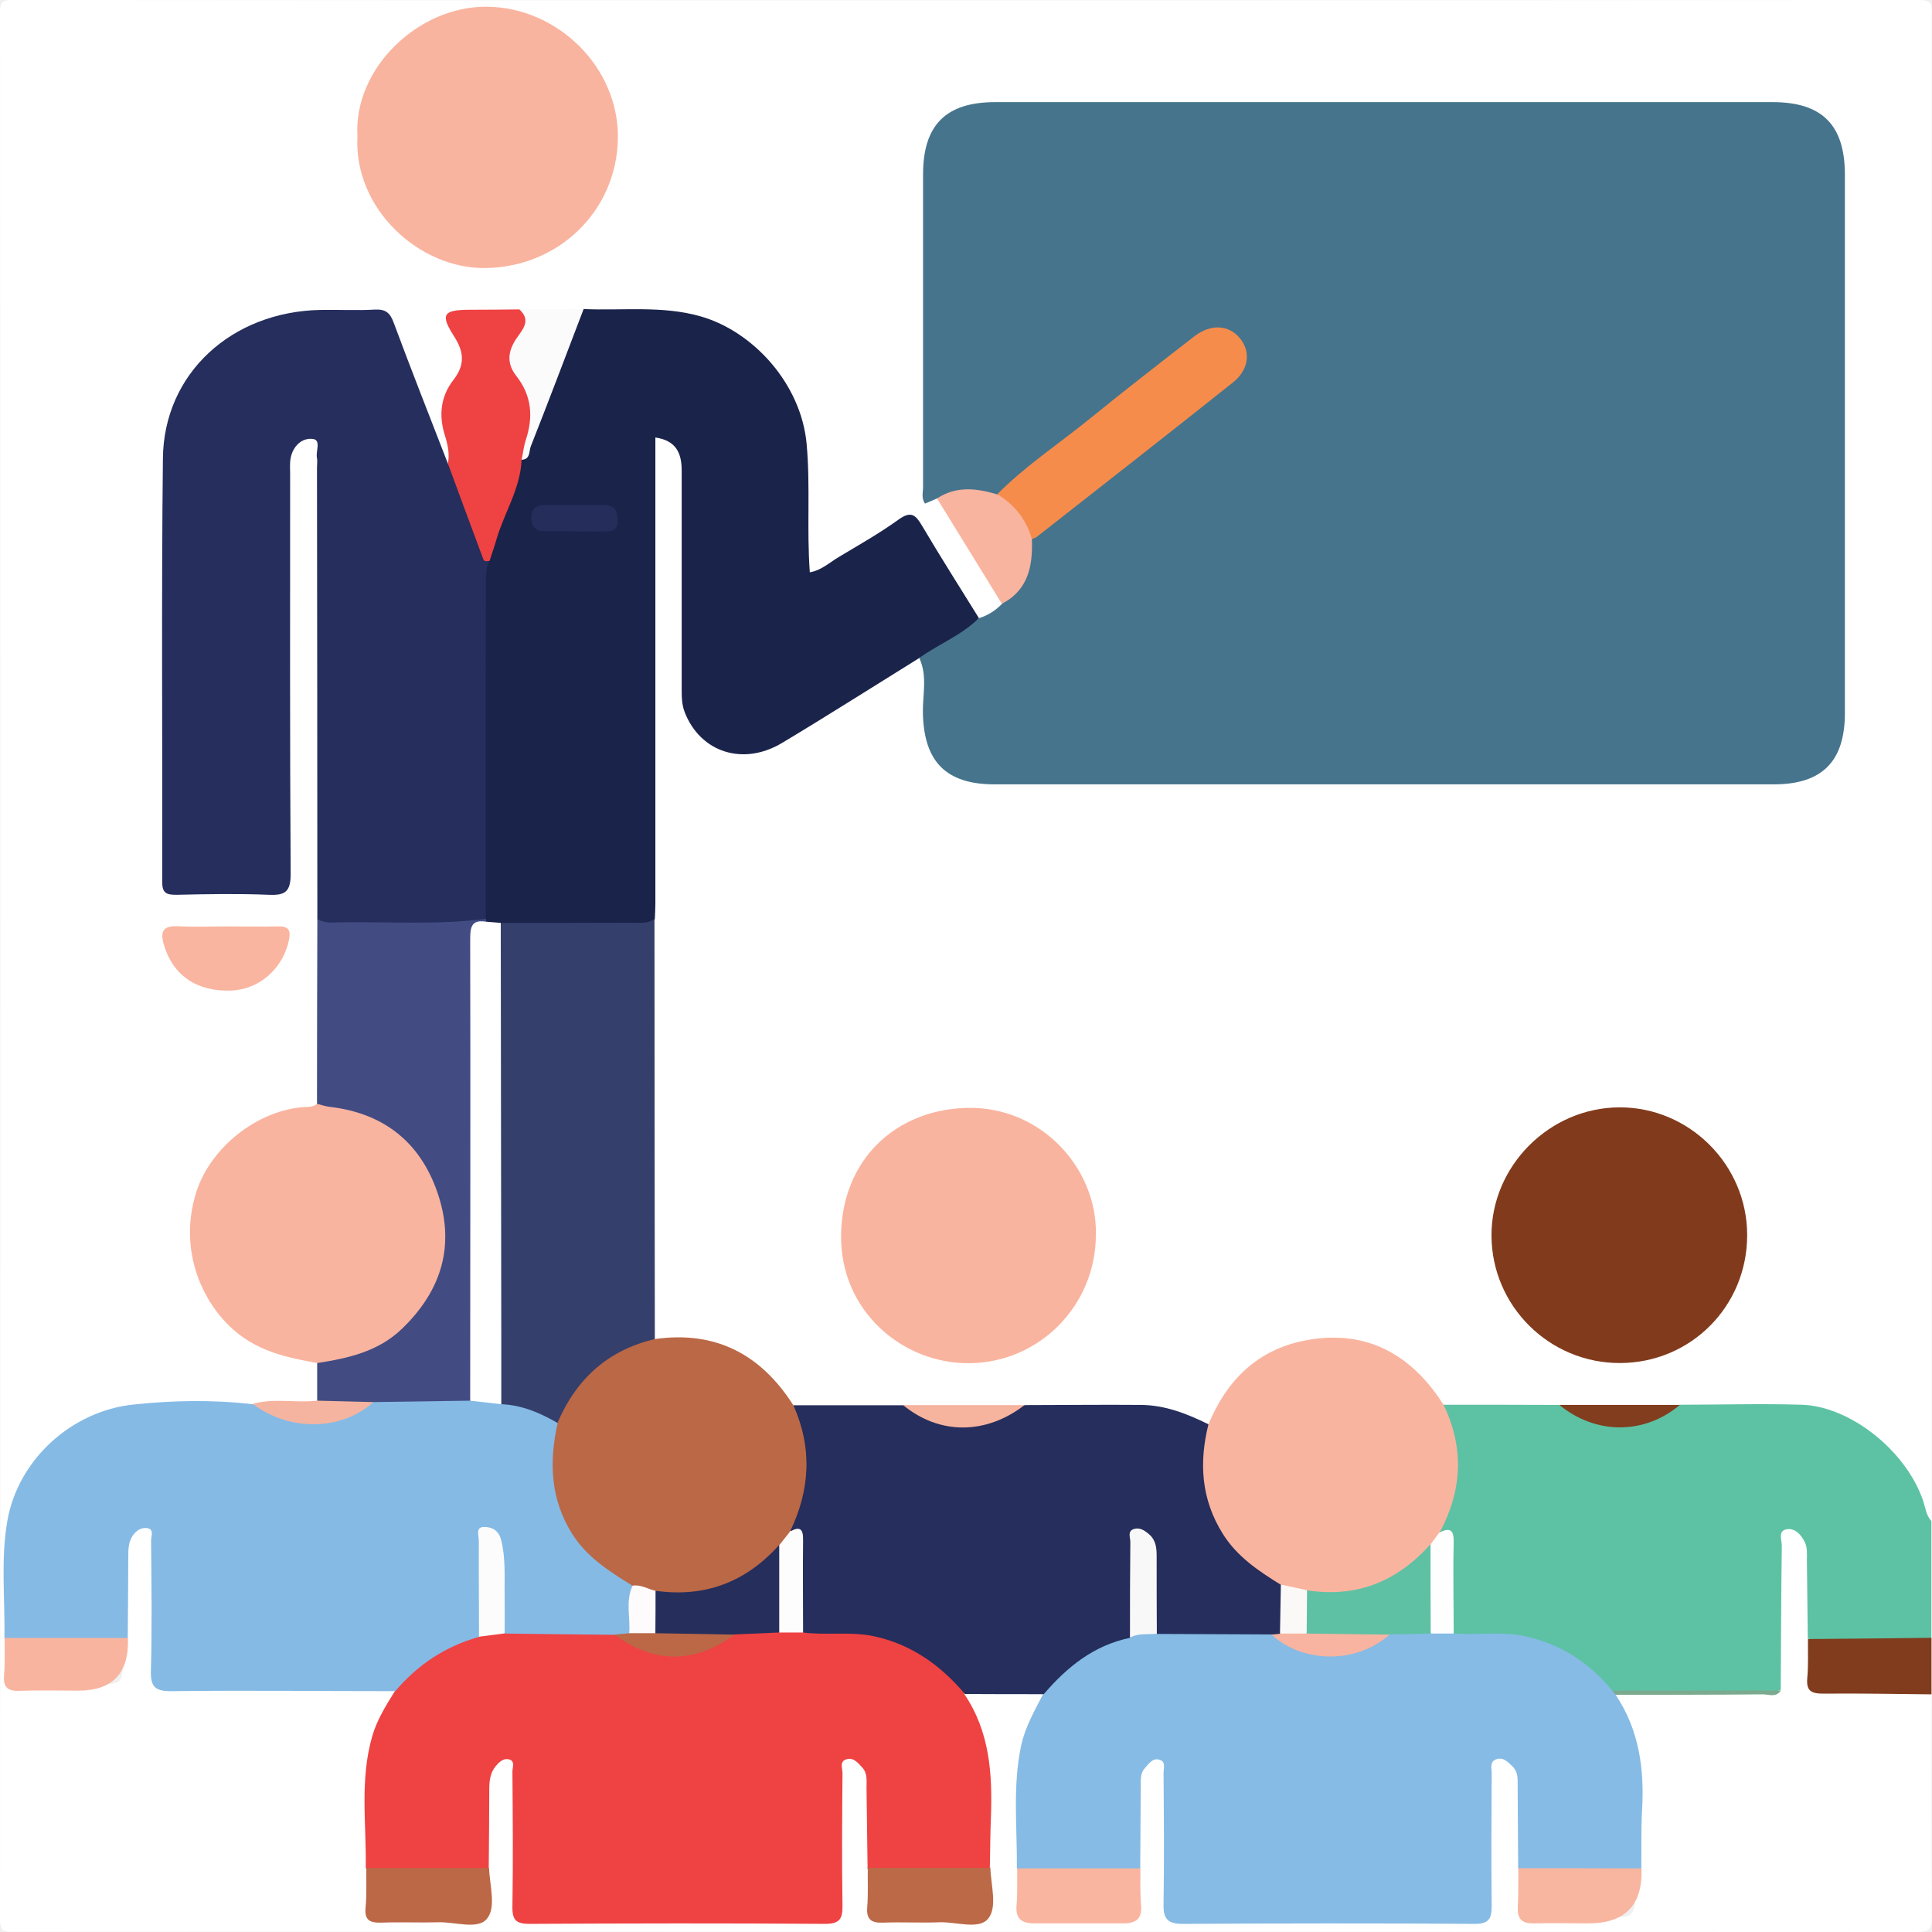
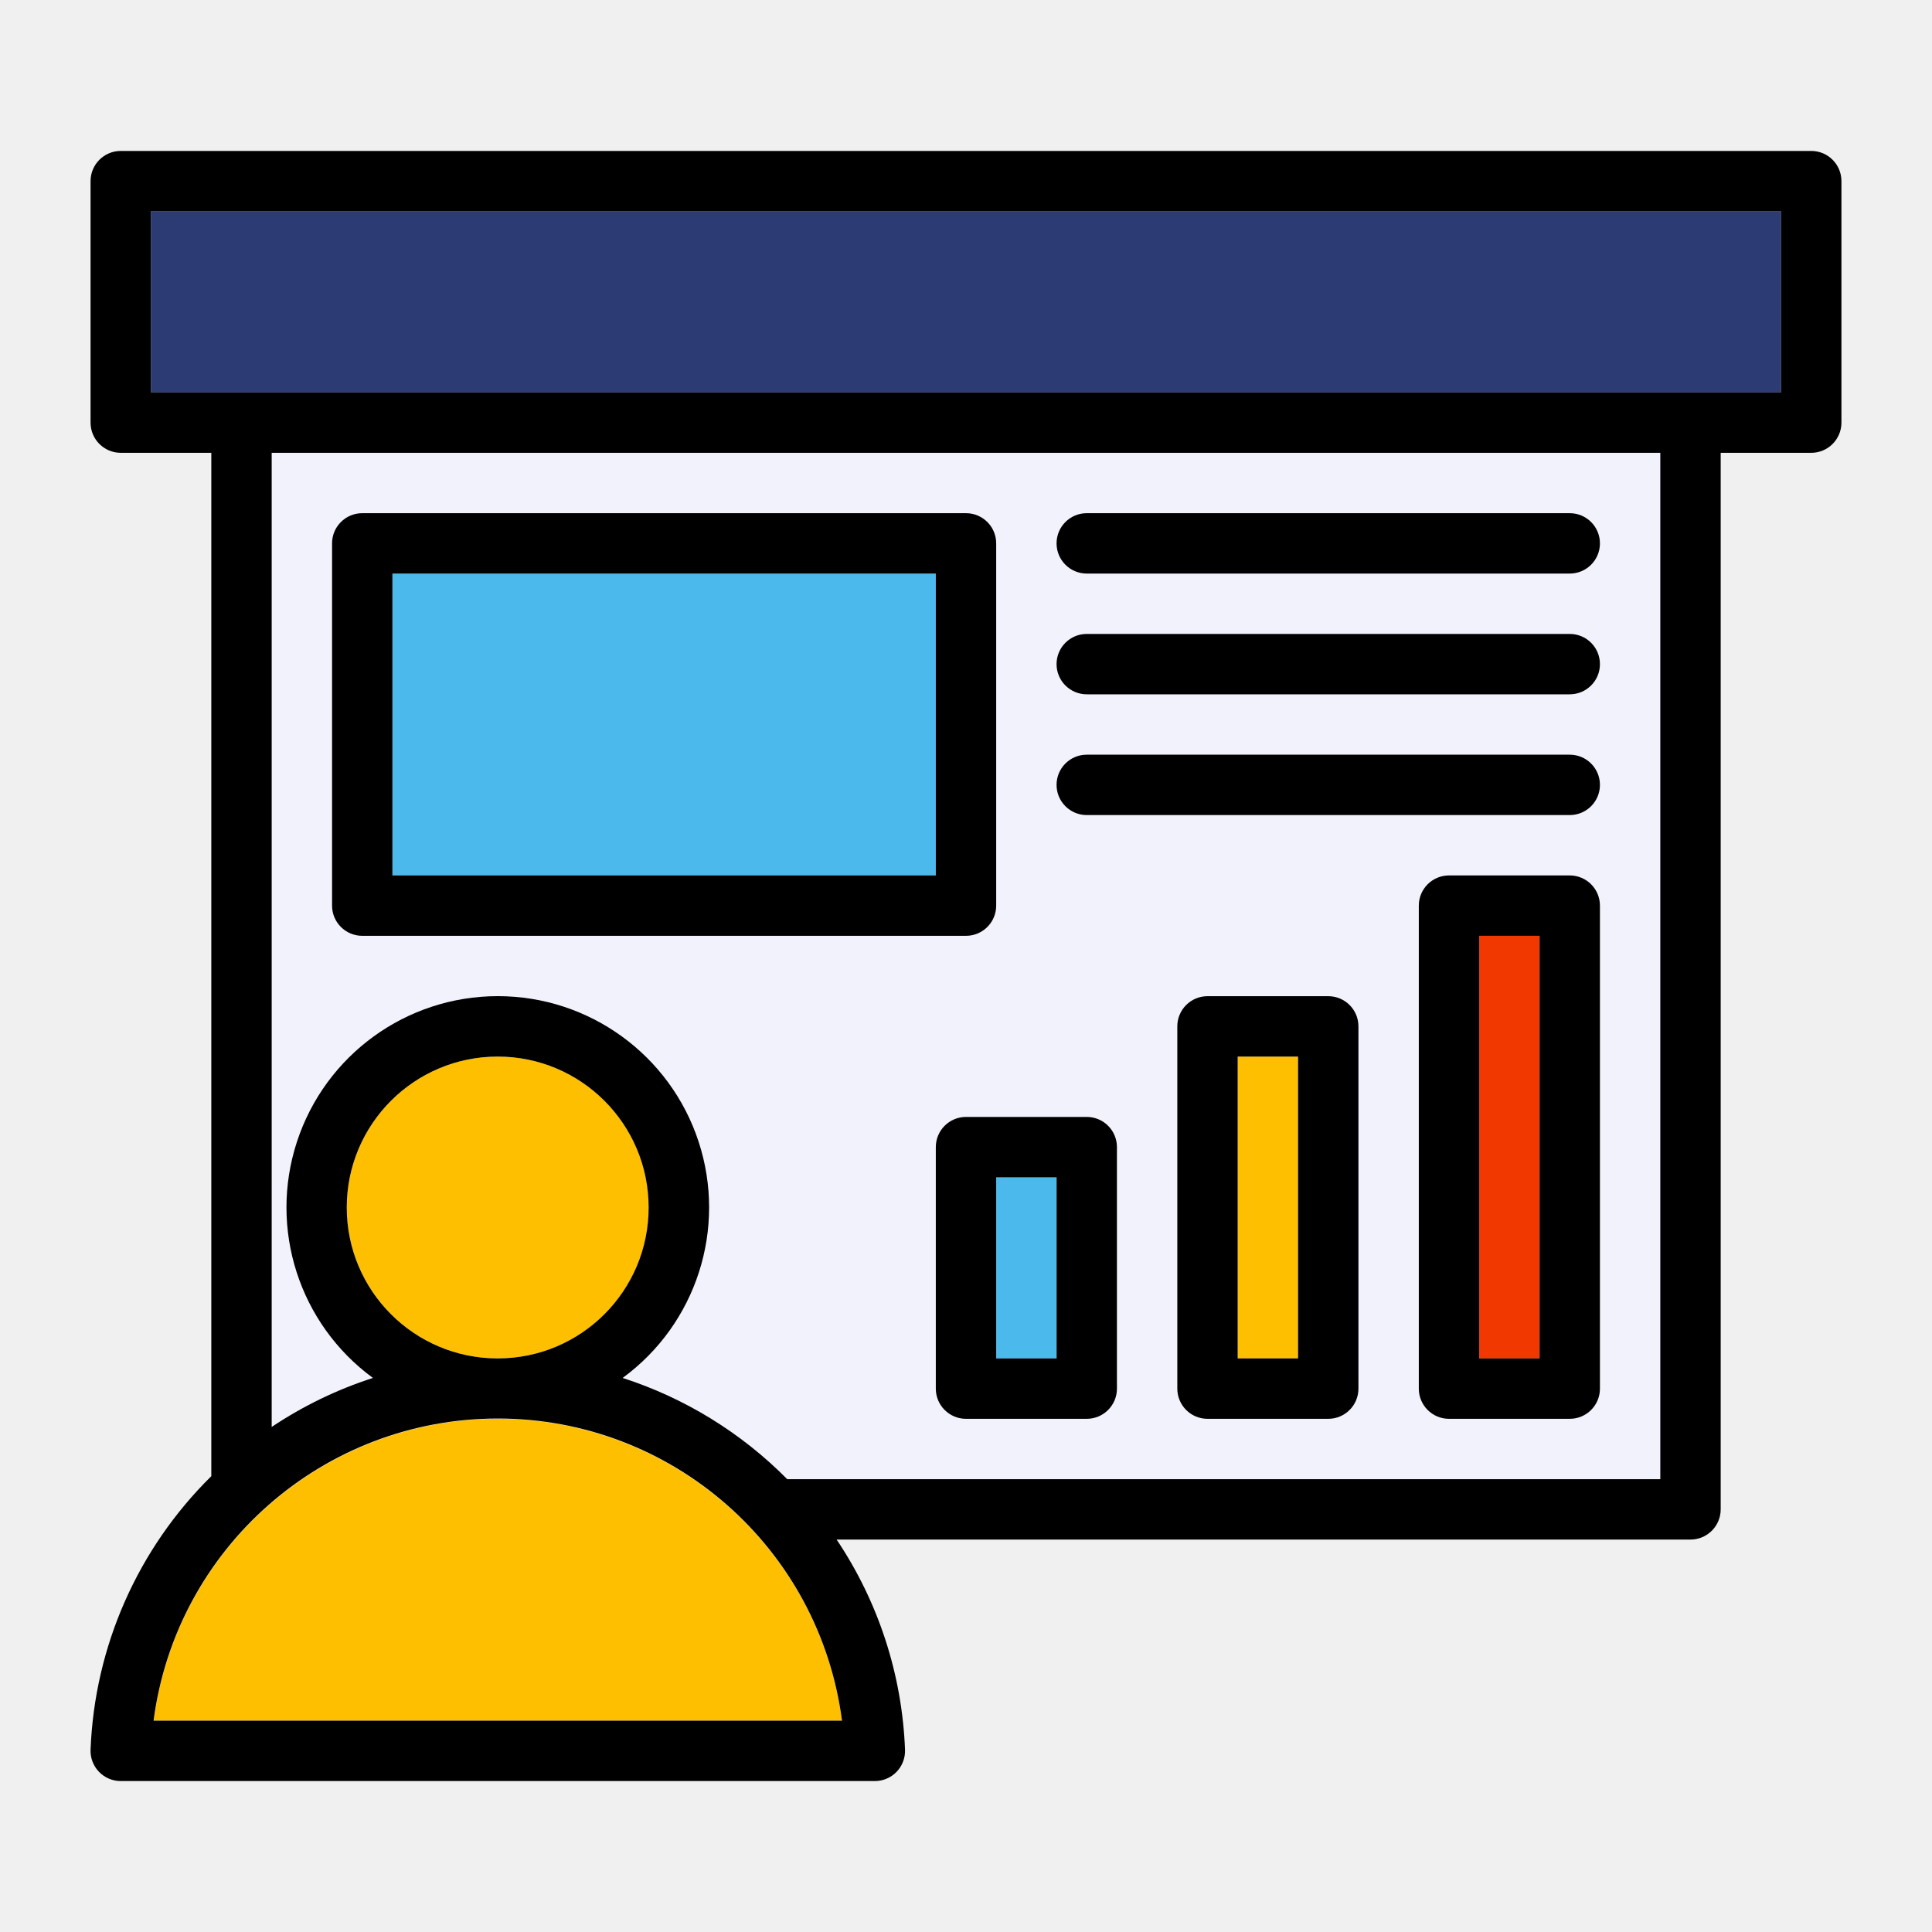
- <svg xmlns="http://www.w3.org/2000/svg" id="b" viewBox="0 0 109.34 109.34">
-   <g id="c">
-     <path d="M109.31,95.89c0,4.19-.02,8.38.02,12.57,0,.72-.13.88-.87.88-30.14-.02-60.28-.02-90.41-.02-5.75,0-11.5,0-17.25.01-.55,0-.8,0-.8-.73C.03,72.64.03,36.68,0,.72,0,.14.11,0,.71,0,36.67.03,72.63.03,108.59,0c.84,0,.73.37.73.9,0,28.4,0,56.8,0,85.2-.57-.05-.57-.55-.72-.92-1.37-3.49-4.12-5.39-7.83-5.39-1.98,0-3.96,0-5.94,0-2.2.06-4.39.02-6.59.02-2.11-.02-4.22.1-6.32-.07-.53-.13-.78-.58-1.08-.97-3.17-4.11-9.24-3.65-11.7.9-.23.43-.38.94-.98,1.03-3.34-1.4-6.85-.75-10.3-.9-2.23.04-4.46.03-6.69,0-1.99,0-3.97.07-5.96-.04-.58-.09-.9-.52-1.22-.95-1.5-2.05-3.58-2.89-6.06-2.87-.4,0-.88.2-1.08-.38-.08-.24-.11-.49-.11-.74,0-7.56-.05-15.12.02-22.69-.02-8.7-.01-17.39,0-26.09,0-.53-.17-1.3.6-1.39.72-.08,1.12.51,1.36,1.15.19.51.15,1.05.16,1.58,0,3.73,0,7.45,0,11.18,0,.75.05,1.49.44,2.16.9,1.53,2.72,2.05,4.47,1.14,2.2-1.16,4.24-2.59,6.37-3.86.59-.35,1.12-.9,1.92-.8.48.29.42.79.44,1.24.03.78-.01,1.56.02,2.34.1,1.96,1.3,3.15,3.26,3.19,1.74.03,3.48,0,5.22,0,12.89,0,25.78,0,38.66,0,.46,0,.92.01,1.38-.02,1.6-.11,2.77-1.22,2.96-2.83.05-.42.04-.85.04-1.28,0-9.8,0-19.6,0-29.4,0-.32,0-.64-.01-.96-.13-2.18-1.36-3.39-3.54-3.41-2.91-.03-5.82,0-8.73,0-11.54,0-23.08,0-34.62,0-.46,0-.92-.01-1.38.01-1.77.09-2.9,1.11-3.18,2.86-.09.56-.06,1.13-.06,1.7,0,5.29,0,10.58,0,15.87,0,.48-.14,1.01.32,1.39.71.42.97,1.19,1.37,1.84.89,1.43,1.88,2.81,2.53,4.38-.26.66-.74.97-1.45.93-.96-.78-1.34-1.98-2.03-2.95-.45-.63-.84-1.31-1.21-2-.36-.66-.78-.7-1.38-.31-1.19.77-2.4,1.51-3.6,2.26-1.18.73-1.52.53-1.57-.88-.07-2.01.12-4.03-.17-6.04-.64-4.37-3.9-7.29-8.35-7.39-1.38-.03-2.76,0-4.14,0-1.1.03-2.2.03-3.3,0-.99,0-1.98-.04-2.96,0-.94.04-1.13.31-.65,1.1.58.97.6,1.84-.07,2.75-.69.94-.64,1.96-.4,3.04.11.52.48,1.17-.28,1.57-.4-.25-.48-.69-.64-1.07-.86-2.06-1.59-4.18-2.4-6.26-.3-.77-.75-1.13-1.58-1.11-1.28.03-2.55,0-3.82.19-4.21.63-7.19,3.82-7.23,8.05-.08,7.66-.02,15.33-.03,22.99,0,.9.38,1.18,1.22,1.16,1.38-.03,2.77,0,4.15-.01,1.11-.02,1.22-.13,1.23-1.23.02-2.94,0-5.89,0-8.83,0-4.4,0-8.8,0-13.2,0-.76.07-1.5.76-2,.72-.52,1.2-.33,1.34.53.04.21.04.42.04.64,0,8.66.02,17.31,0,25.97,0,3.36.09,6.73-.04,10.09-.09.56-.48.73-.99.78-2.85.25-5.96,2.52-6.18,6.53-.19,3.59,2.25,6.59,5.8,7.17.51.08,1.11-.02,1.32.66.09.69.21,1.38-.18,2.03-.78.46-1.63.2-2.45.27-.38.03-.77-.04-1.14.05-2.26-.05-4.53-.19-6.79.12-4.08.56-6.96,3.77-7.05,7.92-.03,1.7,0,3.4,0,5.1.02.14.02.28.02.43,0,2.33-.21,2.14,2.21,2.15.96,0,1.92,0,2.88,0,1.21-.01,1.28-.09,1.3-1.25,0-.5,0-.99.01-1.49-.05-1.46-.02-2.91-.02-4.37,0-.39.03-.78.18-1.15.21-.49.56-.86,1.12-.82.65.05.6.63.61,1.06.06,2.16.01,4.33.03,6.5,0,1.46.05,1.51,1.48,1.51,3.44,0,6.89,0,10.33,0,.53,0,1.07-.05,1.57.19.38.33.13.67-.04.94-1.09,1.81-1.31,3.79-1.23,5.85.04,1.13.02,2.27,0,3.4.04.63,0,1.27.02,1.9.01.6.28.92.89.93,1.55.03,3.1.01,4.65,0,.57,0,.83-.27.84-.84,0-.7-.01-1.41.01-2.12-.05-1.38-.02-2.77-.02-4.15,0-.32.02-.64.11-.95.18-.58.51-1.11,1.16-1.06.75.05.64.75.65,1.25.05,2.13,0,4.26.02,6.39.01,1.36.12,1.47,1.45,1.47,5.04,0,10.08,0,15.12,0,1.39,0,1.49-.11,1.5-1.54.01-2.02-.02-4.05.02-6.07.01-.59-.2-1.38.7-1.54.6-.11,1.17.65,1.2,1.61.05,1.52.05,3.05,0,4.57.03.7,0,1.41.02,2.11.02.56.29.84.85.85,1.59.03,3.17.03,4.76,0,.53,0,.74-.3.76-.81.02-.67-.02-1.34.02-2.01-.02-1.63-.04-3.26,0-4.88.04-1.38-.26-2.66-.89-3.88-.18-.35-.53-.7-.24-1.17,1.44-.39,2.88-.34,4.32-.03.31.28.16.61.02.87-1.13,2.16-1.18,4.48-1.12,6.83.02.74.02,1.49,0,2.23.03.64,0,1.27.02,1.91,0,.61.31.92.91.93,1.52.04,3.04.04,4.57,0,.6-.02.9-.34.91-.94.02-.67,0-1.35.01-2.02-.05-1.46-.02-2.91-.02-4.37,0-.32.01-.64.14-.94.22-.52.56-.97,1.18-.87.59.09.58.66.59,1.11.06,2.16,0,4.33.03,6.49.01,1.42.11,1.53,1.5,1.53,5,0,10.01,0,15.01,0,1.23,0,1.33-.11,1.34-1.34.02-1.81,0-3.62,0-5.43,0-.35-.02-.71.01-1.06.06-.58-.06-1.35.82-1.35.8,0,1.21.6,1.27,1.33.13,1.63.07,3.26.04,4.89.03.7,0,1.41.02,2.12.02.55.29.84.85.85,1.59.03,3.18.03,4.76,0,.53,0,.74-.3.76-.81.02-.67-.02-1.34.02-2.01-.02-1.56-.04-3.12,0-4.68.04-1.42-.28-2.73-.91-3.99-.2-.39-.54-.78-.21-1.27.42-.26.88-.19,1.34-.2,2.11,0,4.22,0,6.33,0,.41,0,.86.09,1.15-.33.27-.76.13-1.55.14-2.33.03-1.81-.02-3.62.03-5.43.01-.45,0-1,.6-1.11.6-.11,1,.26,1.28.76.21.38.25.81.25,1.24,0,1.42.04,2.84-.01,4.25.03.6.04,1.21.01,1.81-.04.84.35,1.13,1.14,1.11,1.38-.02,2.77-.01,4.15,0,.49,0,1-.04,1.42.32Z" style="fill:#fff; stroke-width:0px;" />
-     <path d="M81.68,79.5c2.19,0,4.38,0,6.57.01.35.15.73.25,1.07.42,1.52.74,3.05.74,4.57.03.38-.18.81-.25,1.17-.46,2.3,0,4.61-.07,6.91,0,2.77.09,5.92,2.63,6.87,5.44.13.39.17.82.46,1.14v6.6c-.06.04-.11.12-.17.12-2.28.31-4.55.42-6.82-.06-.02-1.48-.03-2.96-.05-4.45,0-.35.04-.7-.13-1.04-.21-.41-.53-.75-.96-.71-.58.06-.33.61-.33.94-.04,2.72-.04,5.44-.06,8.16-.87.26-1.75.1-2.63.11-2.23.03-4.46,0-6.69.01-.49.05-.76-.31-1.06-.6-1.73-1.68-3.77-2.54-6.21-2.43-.68.03-1.42.2-2.04-.29-.44-1.4-.12-2.85-.21-4.27-.03-.53.02-1.07-.52-1.39-.24-.36-.03-.68.11-.99.81-1.78.88-3.58.18-5.42-.11-.29-.26-.59-.05-.9Z" style="fill:#5dc2a4; stroke-width:0px;" />
-     <path d="M102.32,92.76c2.33-.02,4.66-.04,6.99-.07v3.2c-2.04-.02-4.09-.06-6.13-.04-.67,0-.96-.15-.9-.87.07-.73.03-1.48.04-2.22Z" style="fill:#813c1e; stroke-width:0px;" />
-     <path d="M53.03,28.21c-.22.1-.45.19-.68.29-.22-.31-.11-.64-.11-.94,0-5.89,0-11.79,0-17.68,0-2.81,1.29-4.1,4.09-4.1,14.66,0,29.33,0,43.99,0,2.8,0,4.09,1.29,4.09,4.11,0,10.15,0,20.31,0,30.46,0,2.75-1.29,4.04-4.03,4.04-14.7,0-29.4,0-44.09,0-2.76,0-4-1.29-4.06-4.03-.02-1.04.27-2.1-.2-3.11.9-1.11,2.18-1.64,3.39-2.27.5-.16.93-.43,1.29-.81.94-1.03,1.53-2.2,1.54-3.62,1.64-1.57,3.52-2.84,5.28-4.27,1.87-1.52,3.79-2.99,5.68-4.48.11-.09.23-.17.33-.27.78-.71.94-1.5.42-2.15-.51-.64-1.36-.71-2.19-.11-2.37,1.75-4.61,3.66-6.96,5.43-1.5,1.13-2.86,2.44-4.48,3.4-1.11-.18-2.2.03-3.3.1Z" style="fill:#46748d; stroke-width:0px;" />
-     <path d="M17.96,52.01c0-8.52-.01-17.04-.02-25.56,0-.18.03-.36,0-.53-.09-.37.26-1.02-.24-1.08-.62-.07-1.12.41-1.25,1.08-.06.31-.03.64-.03.96,0,7.53-.02,15.06.03,22.58,0,1.02-.32,1.22-1.24,1.18-1.74-.07-3.48-.04-5.22,0-.55,0-.81-.07-.81-.73.02-7.99-.05-15.98.04-23.97.05-4.8,3.88-8.3,8.91-8.4,1.03-.02,2.06.04,3.09-.02.61-.03.86.19,1.06.74.99,2.67,2.04,5.32,3.07,7.98.75.88.95,2.01,1.37,3.04.38.94.74,1.89,1.14,2.82-.04,6.05,0,12.11-.02,18.16,0,.59.09,1.21-.25,1.76-.58.38-1.24.5-1.91.52-2.18.06-4.37.04-6.55.01-.46,0-.94-.02-1.17-.53Z" style="fill:#252e5c; stroke-width:0px;" />
-     <path d="M27.49,52c0-6.27,0-12.54.01-18.82,0-.5-.03-.99.2-1.46-.28-.33-.12-.67.01-.99.65-1.6,1.23-3.23,1.74-4.88,1.04-2.15,1.72-4.45,2.63-6.65.25-.61.33-1.31.95-1.71,2.21.1,4.45-.21,6.64.42,2.98.86,5.67,3.83,5.98,7.21.22,2.41,0,4.81.18,7.27.65-.11,1.11-.55,1.63-.86,1.15-.69,2.32-1.35,3.4-2.13.7-.5.96-.26,1.32.35,1.04,1.76,2.14,3.49,3.22,5.23-.98.98-2.29,1.47-3.39,2.27-2.58,1.6-5.14,3.23-7.74,4.79-2.21,1.33-4.62.54-5.51-1.71-.18-.45-.18-.9-.18-1.35,0-4.11,0-8.23,0-12.34,0-.99-.31-1.71-1.49-1.88,0,.4,0,.75,0,1.09,0,8.44,0,16.88,0,25.31,0,.28-.02.57-.03.85-.3.6-.88.53-1.39.54-2.37,0-4.74.04-7.11-.01-.33-.02-.66-.01-.96-.19-.12-.09-.15-.2-.1-.33Z" style="fill:#1a234a; stroke-width:0px;" />
-     <path d="M49.1,105.71c-.02-1.52-.04-3.05-.06-4.57,0-.38.06-.78-.24-1.11-.24-.26-.5-.58-.88-.47-.44.12-.23.54-.24.82-.02,2.48-.04,4.97,0,7.45.01.75-.14,1.05-.99,1.05-5.57-.04-11.15-.03-16.72,0-.74,0-.98-.2-.97-.95.04-2.56.02-5.11,0-7.67,0-.24.18-.63-.24-.7-.29-.05-.53.18-.71.4-.31.38-.36.83-.36,1.3,0,1.49-.02,2.98-.03,4.47-.16.16-.35.25-.57.26-1.94.09-3.88.09-5.82,0-.21,0-.41-.1-.57-.26.04-2.5-.35-5.01.37-7.48.27-.93.77-1.72,1.27-2.53.32-1.17,1.35-1.66,2.24-2.26.76-.51,1.63-.83,2.51-1.09.52-.19,1.06-.18,1.61-.19,1.93,0,3.85-.11,5.78.06.73.19,1.31.69,2.02.93,1.9.64,3.55.02,5.17-.89.79-.16,1.58-.09,2.37-.09.42,0,.84-.02,1.27,0,1.75.08,3.51-.2,5.22.42,1.46.53,2.67,1.38,3.72,2.51.19.21.37.43.32.75,1.45,2.13,1.6,4.53,1.51,6.99-.04.95-.04,1.91-.06,2.86-.16.14-.36.25-.57.26-1.94.09-3.88.09-5.82,0-.21-.01-.41-.1-.56-.27Z" style="fill:#ef4242; stroke-width:0px;" />
-     <path d="M82.27,92.45c1.34.09,2.7-.13,4.03.15,2.01.43,3.65,1.5,4.95,3.08.03.1.19.1.18.23,1.34,1.99,1.64,4.22,1.5,6.56-.06,1.09-.03,2.18-.04,3.28-.26.22-.57.27-.89.27-1.73.03-3.46.03-5.19,0-.32,0-.64-.04-.89-.28-.01-1.56-.02-3.12-.03-4.68,0-.39.03-.78-.29-1.09-.26-.25-.52-.54-.91-.41-.41.14-.26.54-.27.83-.01,2.48-.03,4.96,0,7.44.01.75-.15,1.06-.99,1.05-5.49-.04-10.98-.03-16.48,0-.83,0-1.12-.25-1.1-1.09.04-2.48.02-4.96,0-7.44,0-.26.14-.63-.2-.75-.41-.15-.63.22-.86.47-.27.29-.22.66-.23,1.01-.01,1.56-.02,3.12-.03,4.68-.22.2-.5.26-.79.26-1.8.04-3.6.04-5.4,0-.28,0-.56-.06-.79-.26.02-2.32-.25-4.66.24-6.96.22-1.04.75-1.97,1.24-2.91.03-.72.59-1.07,1.05-1.47,1.12-.98,2.42-1.65,3.87-2.03.52-.19,1.07-.18,1.61-.19,2.07,0,4.14-.12,6.2.07.07.02.14.02.2.06,2.26,1.59,4.52,1.42,6.78-.02.73-.17,1.48-.1,2.22-.1.45,0,.9-.03,1.29.27Z" style="fill:#85bbe5; stroke-width:0px;" />
-     <path d="M27.11,92.64c-1.9.53-3.47,1.57-4.74,3.07-4.22,0-8.44-.05-12.66,0-.95.01-1.2-.26-1.17-1.19.07-2.45.03-4.89.01-7.34,0-.24.19-.64-.23-.7-.31-.04-.61.13-.81.43-.23.35-.25.72-.25,1.12,0,1.56-.02,3.12-.03,4.68-2.33.54-4.65.55-6.98,0,.04-2.22-.22-4.45.17-6.66.61-3.45,3.63-6.19,7.12-6.56,2.25-.24,4.5-.28,6.75-.02.92.1,1.66.75,2.61.82,1.63.12,3.07-.31,4.4-1.22,1.73-.21,3.46-.08,5.19-.09.62-.02,1.21.11,1.82.21,1.23.11,2.44.29,3.33,1.29.24.56-.01,1.11-.05,1.66-.21,2.89.82,5.16,3.32,6.71.41.26.89.46,1.02,1-.09.89.15,1.81-.27,2.67-.3.21-.59.1-.89,0-2.06-.02-4.12-.04-6.18-.07-.44-.47-.29-1.07-.32-1.62-.05-1.06.1-2.12-.13-3.17-.06-.26-.12-.65-.44-.64-.39.02-.28.43-.29.68-.02,1.24,0,2.47-.01,3.71,0,.43-.03.85-.27,1.22Z" style="fill:#85bae5; stroke-width:0px;" />
-     <path d="M71.97,92.5c-2.17-.01-4.34-.02-6.5-.03-.4-.35-.34-.83-.35-1.28-.02-1.02.03-2.05-.03-3.07-.02-.4-.03-1-.57-.95-.37.03-.25.58-.26.92-.02,1.09,0,2.19,0,3.28,0,.46-.03.92-.3,1.32-2.05.42-3.57,1.65-4.89,3.19-1.49,0-2.97,0-4.46-.01-1.38-1.63-3.04-2.82-5.16-3.27-1.32-.28-2.67-.04-4-.21-.41-.35-.33-.83-.34-1.28-.02-1.06,0-2.12-.01-3.18,0-.46-.03-.92-.36-1.3-.19-.35-.08-.69.05-1.02.7-1.67.75-3.35.14-5.06-.12-.33-.22-.68-.02-1.02,2.07,0,4.15,0,6.22,0,.49.19.99.38,1.48.58,1.38.55,2.76.54,4.11-.09.42-.19.84-.36,1.28-.5,2.19,0,4.38-.03,6.57-.01,1.37.01,2.62.5,3.83,1.1.35.46.11.96.06,1.42-.31,2.91.79,5.14,3.19,6.76.44.29.93.52,1.07,1.1.05.88.24,1.76-.18,2.6-.18.14-.36.11-.55,0Z" style="fill:#252e5c; stroke-width:0px;" />
-     <path d="M31.55,80.53c-.98-.57-2.01-1.01-3.17-1.06-.39-.4-.36-.9-.37-1.4,0-8.18,0-16.36,0-24.53,0-.46-.01-.93.32-1.31,2.5,0,4.99,0,7.49-.01.42,0,.85.06,1.22-.21,0,7.92.01,15.85.02,23.77-.1.38-.46.41-.75.5-1.87.63-3.25,1.81-4.15,3.58-.14.28-.27.59-.63.67Z" style="fill:#353f6b; stroke-width:0px;" />
-     <path d="M20.23,7.71c-.24-3.8,3.42-7.38,7.35-7.33,3.99.05,7.45,3.43,7.39,7.46-.07,4.09-3.35,7.29-7.52,7.33-3.73.04-7.45-3.36-7.22-7.46Z" style="fill:#f9b49f; stroke-width:0px;" />
-     <path d="M98.88,69.9c0,4.02-3.18,7.23-7.2,7.24-3.99.01-7.25-3.22-7.27-7.2-.02-3.94,3.27-7.25,7.23-7.27,3.96-.02,7.24,3.25,7.24,7.23Z" style="fill:#813b1c; stroke-width:0px;" />
-     <path d="M17.95,77.14c-1.59-.29-3.15-.61-4.48-1.67-1.92-1.51-3.44-4.61-2.36-8.01.8-2.51,3.45-4.64,6.14-4.81.25-.01.5,0,.7-.19,2.29-.3,4.06.73,5.55,2.3,3.84,4.04,1.75,11.01-3.67,12.29-.62.15-1.25.29-1.88.08Z" style="fill:#f9b49f; stroke-width:0px;" />
-     <path d="M62.02,69.87c0,4.01-3.19,7.24-7.15,7.28-3.78.04-7.34-2.95-7.27-7.28.06-4.19,3.05-7.09,7.16-7.17,4.21-.08,7.34,3.46,7.26,7.17Z" style="fill:#f9b49f; stroke-width:0px;" />
-     <path d="M72.49,89.69c-1.26-.78-2.48-1.59-3.29-2.89-1.22-1.95-1.35-4.02-.81-6.19,1.03-2.48,2.74-4.2,5.43-4.74,3.31-.65,5.96.61,7.88,3.64,1.18,2.45,1.05,4.86-.23,7.23.09.38-.14.63-.34.89-1.94,2.18-4.3,3.15-7.22,2.59-.5-.1-1.02-.13-1.4-.53Z" style="fill:#f9b49f; stroke-width:0px;" />
-     <path d="M31.55,80.53c1.06-2.49,2.86-4.13,5.53-4.75,3.44-.48,5.99.88,7.82,3.75,1.08,2.41.95,4.79-.19,7.15.03.42-.25.69-.48.98-1.93,2.17-4.3,3.11-7.2,2.58-.43-.11-.88-.15-1.22-.49-1.29-.8-2.57-1.59-3.42-2.93-1.25-1.98-1.32-4.09-.83-6.29Z" style="fill:#bb6846; stroke-width:0px;" />
-     <path d="M17.95,77.14c1.76-.27,3.47-.65,4.81-1.95,2.25-2.17,3.02-4.75,1.99-7.72-.99-2.86-3.07-4.48-6.1-4.83-.24-.03-.48-.11-.71-.17,0-3.49.01-6.98.02-10.47.38.26.81.21,1.23.2,2.77-.05,5.54.16,8.31-.2.01.05,0,.1,0,.15-.47.64-.5,1.37-.5,2.12,0,7.73,0,15.45,0,23.18,0,.62.14,1.29-.38,1.82-1.83.03-3.66.05-5.49.08-1.07.3-2.13.51-3.18-.08,0-.71,0-1.42,0-2.13Z" style="fill:#424c83; stroke-width:0px;" />
-     <path d="M29.52,26.03c-.07,1.63-.99,3-1.43,4.52-.11.4-.26.79-.38,1.19-.13,0-.29.09-.36-.1-.67-1.8-1.34-3.6-2-5.4.1-.54,0-1.05-.16-1.56-.37-1.14-.27-2.23.48-3.19.65-.84.6-1.57.02-2.47-.79-1.23-.6-1.48.86-1.49.95,0,1.9-.01,2.85-.02.71.3.61.83.29,1.31-.7,1.07-.58,2.03.16,3.03.57.77.58,1.66.26,2.53-.2.55-.18,1.18-.59,1.65Z" style="fill:#ef4243; stroke-width:0px;" />
-     <path d="M85.93,105.73c2.32,0,4.64,0,6.97.01q.11,3.11-2.99,3.11c-1.02,0-2.05-.02-3.07,0-.67.02-.98-.21-.94-.91.04-.74.02-1.48.03-2.22Z" style="fill:#f8b5a0; stroke-width:0px;" />
-     <path d="M20.73,105.72c2.32,0,4.64,0,6.95,0,.03.99.42,2.24-.13,2.88-.52.62-1.8.16-2.75.19-1.06.03-2.13-.02-3.19.02-.64.02-1-.1-.92-.87.07-.74.03-1.49.04-2.23Z" style="fill:#bc6847; stroke-width:0px;" />
-     <path d="M49.1,105.71c2.32,0,4.63,0,6.95,0,.03.99.41,2.23-.13,2.88-.52.63-1.8.17-2.74.2-1.06.04-2.12-.02-3.18.02-.67.03-.98-.16-.92-.88.06-.74.02-1.48.03-2.22Z" style="fill:#bc6947; stroke-width:0px;" />
-     <path d="M57.57,105.74c2.32,0,4.65,0,6.97,0,0,.7-.02,1.41.04,2.11.06.76-.31,1-.99,1-1.69,0-3.38,0-5.07,0-.68,0-1.05-.24-.99-1,.06-.7.03-1.41.04-2.11Z" style="fill:#f9b5a0; stroke-width:0px;" />
-     <path d="M12.87,52.43c.96,0,1.92.02,2.87,0,.61-.02.73.24.61.78-.34,1.61-1.67,2.79-3.27,2.85-1.94.07-3.28-.85-3.8-2.57-.24-.8-.04-1.11.82-1.07.92.05,1.84.01,2.77.01Z" style="fill:#f9b59f; stroke-width:0px;" />
-     <path d="M.26,92.7c2.33,0,4.65,0,6.98,0q.11,2.98-2.8,2.98c-1.1,0-2.19-.03-3.29.01-.67.03-.98-.15-.92-.88.06-.7.03-1.41.03-2.12Z" style="fill:#f9b49f; stroke-width:0px;" />
-     <path d="M53.03,28.21c1.09-.72,2.24-.58,3.41-.23,1.23.29,1.98,1.26,1.96,2.55.05,1.5-.2,2.86-1.7,3.64-1.22-1.99-2.45-3.97-3.67-5.96Z" style="fill:#f9b49f; stroke-width:0px;" />
-     <path d="M29.52,26.03c.08-.38.12-.77.24-1.14.43-1.3.33-2.5-.53-3.6-.56-.71-.5-1.37-.02-2.11.32-.48.9-1.03.18-1.67,1.21,0,2.43-.01,3.64-.02-.99,2.59-1.97,5.19-2.99,7.77-.11.27-.01.75-.53.76Z" style="fill:#fcfbfc; stroke-width:0px;" />
-     <path d="M17.95,79.27c1.06.03,2.12.05,3.18.08-1.8,1.63-4.74,1.68-6.83.1,1.2-.34,2.43-.04,3.65-.18Z" style="fill:#f5b4a0; stroke-width:0px;" />
-     <path d="M95.07,79.51c-2,1.69-4.75,1.7-6.82,0,2.27,0,4.55,0,6.82,0Z" style="fill:#813d1e; stroke-width:0px;" />
-     <path d="M57.98,79.52c-2.19,1.69-4.82,1.69-6.87,0,2.29,0,4.58,0,6.87,0Z" style="fill:#f6b39e; stroke-width:0px;" />
-     <path d="M91.43,95.91c-.06-.08-.12-.16-.18-.23,3.18,0,6.36,0,9.54-.01-.28.43-.71.21-1.06.22-2.77.03-5.53.02-8.3.03Z" style="fill:#7baa8f; stroke-width:0px;" />
-     <path d="M80.96,87.41c.16-.22.33-.45.49-.67.61-.31.84-.17.82.56-.04,1.72,0,3.43,0,5.15-.43,0-.86,0-1.29,0-.58-1.68-.44-3.36-.01-5.04Z" style="fill:#fefeff; stroke-width:0px;" />
-     <path d="M58.4,30.52c-.31-1.11-.97-1.95-1.96-2.55,1.62-1.63,3.55-2.9,5.32-4.34,1.92-1.56,3.88-3.08,5.84-4.6.92-.71,1.94-.65,2.56.1.64.76.53,1.79-.39,2.52-3.68,2.93-7.39,5.83-11.09,8.73-.08.06-.19.09-.28.13Z" style="fill:#f68c4b; stroke-width:0px;" />
-     <path d="M26.61,79.27c0-8.71.02-17.41,0-26.12,0-.67.07-1.11.87-.99.28.02.57.05.86.07.01,7.87.02,15.75.03,23.62,0,1.21,0,2.41,0,3.62-.59-.07-1.18-.13-1.77-.2Z" style="fill:#fff; stroke-width:0px;" />
-     <path d="M32.51,30.06c-.56,0-1.13,0-1.69,0-.53,0-.76-.27-.75-.79.02-.49.28-.69.74-.69,1.13,0,2.26,0,3.38,0,.61,0,.77.34.77.89,0,.56-.34.61-.76.61-.56-.01-1.13,0-1.69,0Z" style="fill:#252d5b; stroke-width:0px;" />
-     <path d="M37.1,90.03c2.79.39,5.12-.49,6.99-2.59.25.19.34.47.32.74-.09,1.4.38,2.85-.31,4.21-.84.04-1.69.07-2.53.11-1.48.44-2.97.48-4.46.07-.48-.85-.51-1.7,0-2.54Z" style="fill:#262e5c; stroke-width:0px;" />
-     <path d="M27.11,92.64c0-1.81-.02-3.62-.01-5.43,0-.28-.19-.77.25-.79.43-.02.86.14,1.01.73.27,1.05.18,2.11.2,3.16.01.71,0,1.42,0,2.13-.49.06-.98.13-1.47.19Z" style="fill:#fcfcfd; stroke-width:0px;" />
-     <path d="M44.1,92.4c0-1.65,0-3.3,0-4.95.2-.26.41-.51.61-.77.52-.3.75-.19.74.45-.02,1.75,0,3.51,0,5.26-.44,0-.89,0-1.33,0Z" style="fill:#fefdfd; stroke-width:0px;" />
-     <path d="M37.09,92.43c1.49.03,2.99.05,4.48.08-2.25,1.66-4.55,1.66-6.8,0,.28-.03.56-.05.85-.08.49-.32.98-.31,1.48,0Z" style="fill:#bc6746; stroke-width:0px;" />
-     <path d="M80.96,87.41c0,1.68,0,3.36.01,5.04-.78.02-1.55.04-2.33.05-1.56.47-3.12.47-4.69.07-.47-.86-.51-1.71,0-2.57,2.82.44,5.12-.49,7-2.6Z" style="fill:#5ec1a4; stroke-width:0px;" />
-     <path d="M63.95,92.69c0-1.81,0-3.62.02-5.43,0-.25-.18-.61.21-.73.34-.1.62.1.86.31.39.34.42.79.42,1.26,0,1.45,0,2.91.01,4.36-.51.06-1.04-.05-1.52.22Z" style="fill:#f9f8f8; stroke-width:0px;" />
-     <path d="M73.94,92.45c1.57.02,3.14.04,4.7.06-2.02,1.78-5.07,1.52-6.67,0,.16-.02.31-.03.47-.05.5-.33,1-.36,1.5,0Z" style="fill:#f8b4a0; stroke-width:0px;" />
-     <path d="M37.09,92.43c-.49,0-.99,0-1.48,0,.07-.9-.22-1.82.19-2.69.47-.08.87.2,1.3.29,0,.8,0,1.6-.01,2.4Z" style="fill:#fdfbfb; stroke-width:0px;" />
-     <path d="M73.94,92.45c-.5,0-1,0-1.5,0,.02-.92.03-1.84.05-2.77.49.1.98.21,1.48.32,0,.82-.02,1.63-.02,2.44Z" style="fill:#fbf9f8; stroke-width:0px;" />
+ <svg xmlns="http://www.w3.org/2000/svg" width="800px" height="800px" viewBox="0 0 64 64">
+   <defs>
+     <style>.cls-1{fill:#2c3b73;}.cls-2{fill:#f2f2fc;}.cls-3{fill:#4bb9ec;}.cls-4{fill:#fdbf00;}.cls-5{fill:#f03800;}</style>
+   </defs>
+   <g id="presentation">
+     <rect class="cls-1" height="6" width="54" x="5" y="7" />
+     <path class="cls-2" d="M9,47.27a13.447,13.447,0,0,1,3.354-1.624,7,7,0,1,1,8.272,0A13.507,13.507,0,0,1,26.078,49H55V15H9ZM37,46a1,1,0,0,1-1,1H32a1,1,0,0,1-1-1V38a1,1,0,0,1,1-1h4a1,1,0,0,1,1,1Zm8,0a1,1,0,0,1-1,1H40a1,1,0,0,1-1-1V34a1,1,0,0,1,1-1h4a1,1,0,0,1,1,1Zm8,0a1,1,0,0,1-1,1H48a1,1,0,0,1-1-1V30a1,1,0,0,1,1-1h4a1,1,0,0,1,1,1ZM36,17H52a1,1,0,0,1,0,2H36a1,1,0,0,1,0-2Zm0,4H52a1,1,0,0,1,0,2H36a1,1,0,0,1,0-2Zm0,4H52a1,1,0,0,1,0,2H36a1,1,0,0,1,0-2ZM11,18a1,1,0,0,1,1-1H32a1,1,0,0,1,1,1V30a1,1,0,0,1-1,1H12a1,1,0,0,1-1-1Z" />
+     <rect class="cls-3" height="10" width="18" x="13" y="19" />
+     <path d="M12,31H32a1,1,0,0,0,1-1V18a1,1,0,0,0-1-1H12a1,1,0,0,0-1,1V30A1,1,0,0,0,12,31Zm1-12H31V29H13Z" />
+     <rect class="cls-3" height="6" width="2" x="33" y="39" />
+     <path d="M36,37H32a1,1,0,0,0-1,1v8a1,1,0,0,0,1,1h4a1,1,0,0,0,1-1V38A1,1,0,0,0,36,37Zm-1,8H33V39h2Z" />
+     <rect class="cls-4" height="10" width="2" x="41" y="35" />
+     <path d="M44,33H40a1,1,0,0,0-1,1V46a1,1,0,0,0,1,1h4a1,1,0,0,0,1-1V34A1,1,0,0,0,44,33ZM43,45H41V35h2Z" />
+     <rect class="cls-5" height="14" width="2" x="49" y="31" />
+     <path d="M52,29H48a1,1,0,0,0-1,1V46a1,1,0,0,0,1,1h4a1,1,0,0,0,1-1V30A1,1,0,0,0,52,29ZM51,45H49V31h2Z" />
+     <circle class="cls-4" cx="16.49" cy="40" r="5" />
+     <path class="cls-4" d="M16.49,47a11.509,11.509,0,0,0-11.4,10H27.893A11.508,11.508,0,0,0,16.49,47Z" />
+     <path d="M60,5H4A1,1,0,0,0,3,6v8a1,1,0,0,0,1,1H7V48.9a13.457,13.457,0,0,0-4,9.058A1,1,0,0,0,4,59H28.98a1,1,0,0,0,1-1.039A13.421,13.421,0,0,0,27.714,51H56a1,1,0,0,0,1-1V15h3a1,1,0,0,0,1-1V6A1,1,0,0,0,60,5Zm-1,8H5V7H59ZM5.087,57a11.5,11.5,0,0,1,22.806,0Zm11.4-12a5,5,0,1,1,5-5A5,5,0,0,1,16.49,45ZM55,49H26.078a13.507,13.507,0,0,0-5.452-3.354,7,7,0,1,0-8.272,0A13.447,13.447,0,0,0,9,47.27V15H55Z" />
+     <path d="M36,19H52a1,1,0,0,0,0-2H36a1,1,0,0,0,0,2Z" />
+     <path d="M36,23H52a1,1,0,0,0,0-2H36a1,1,0,0,0,0,2Z" />
+     <path d="M36,27H52a1,1,0,0,0,0-2H36a1,1,0,0,0,0,2Z" />
  </g>
</svg>
